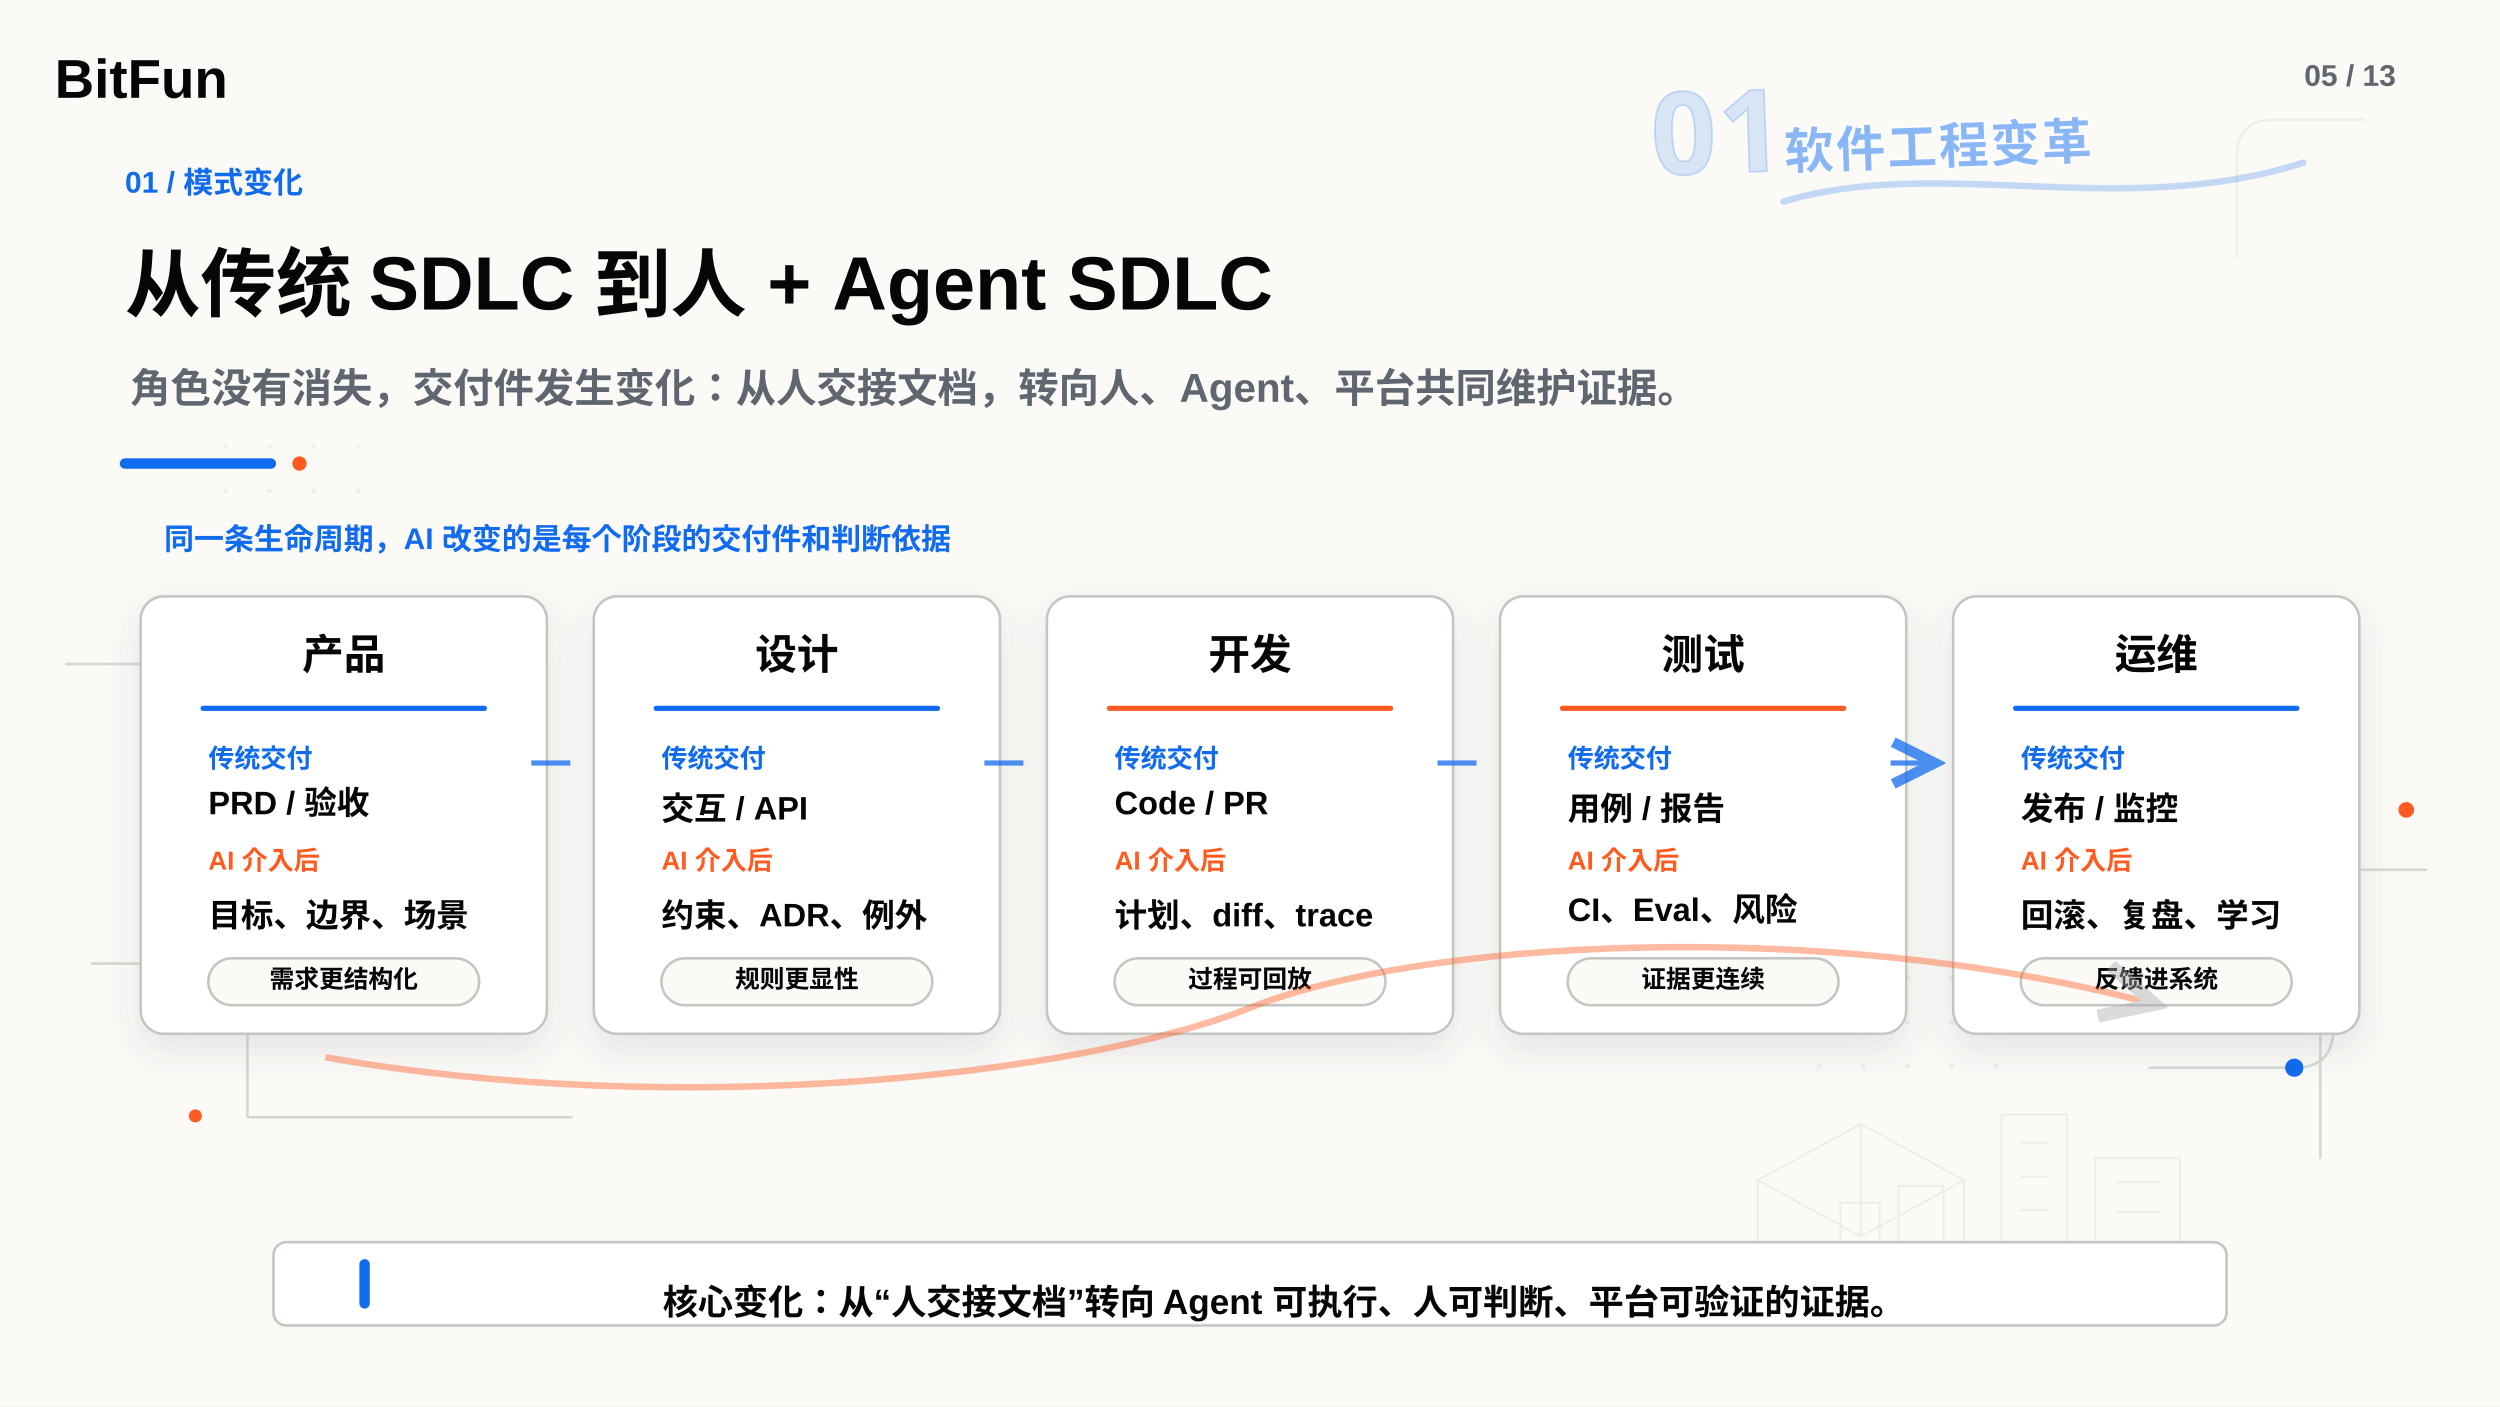
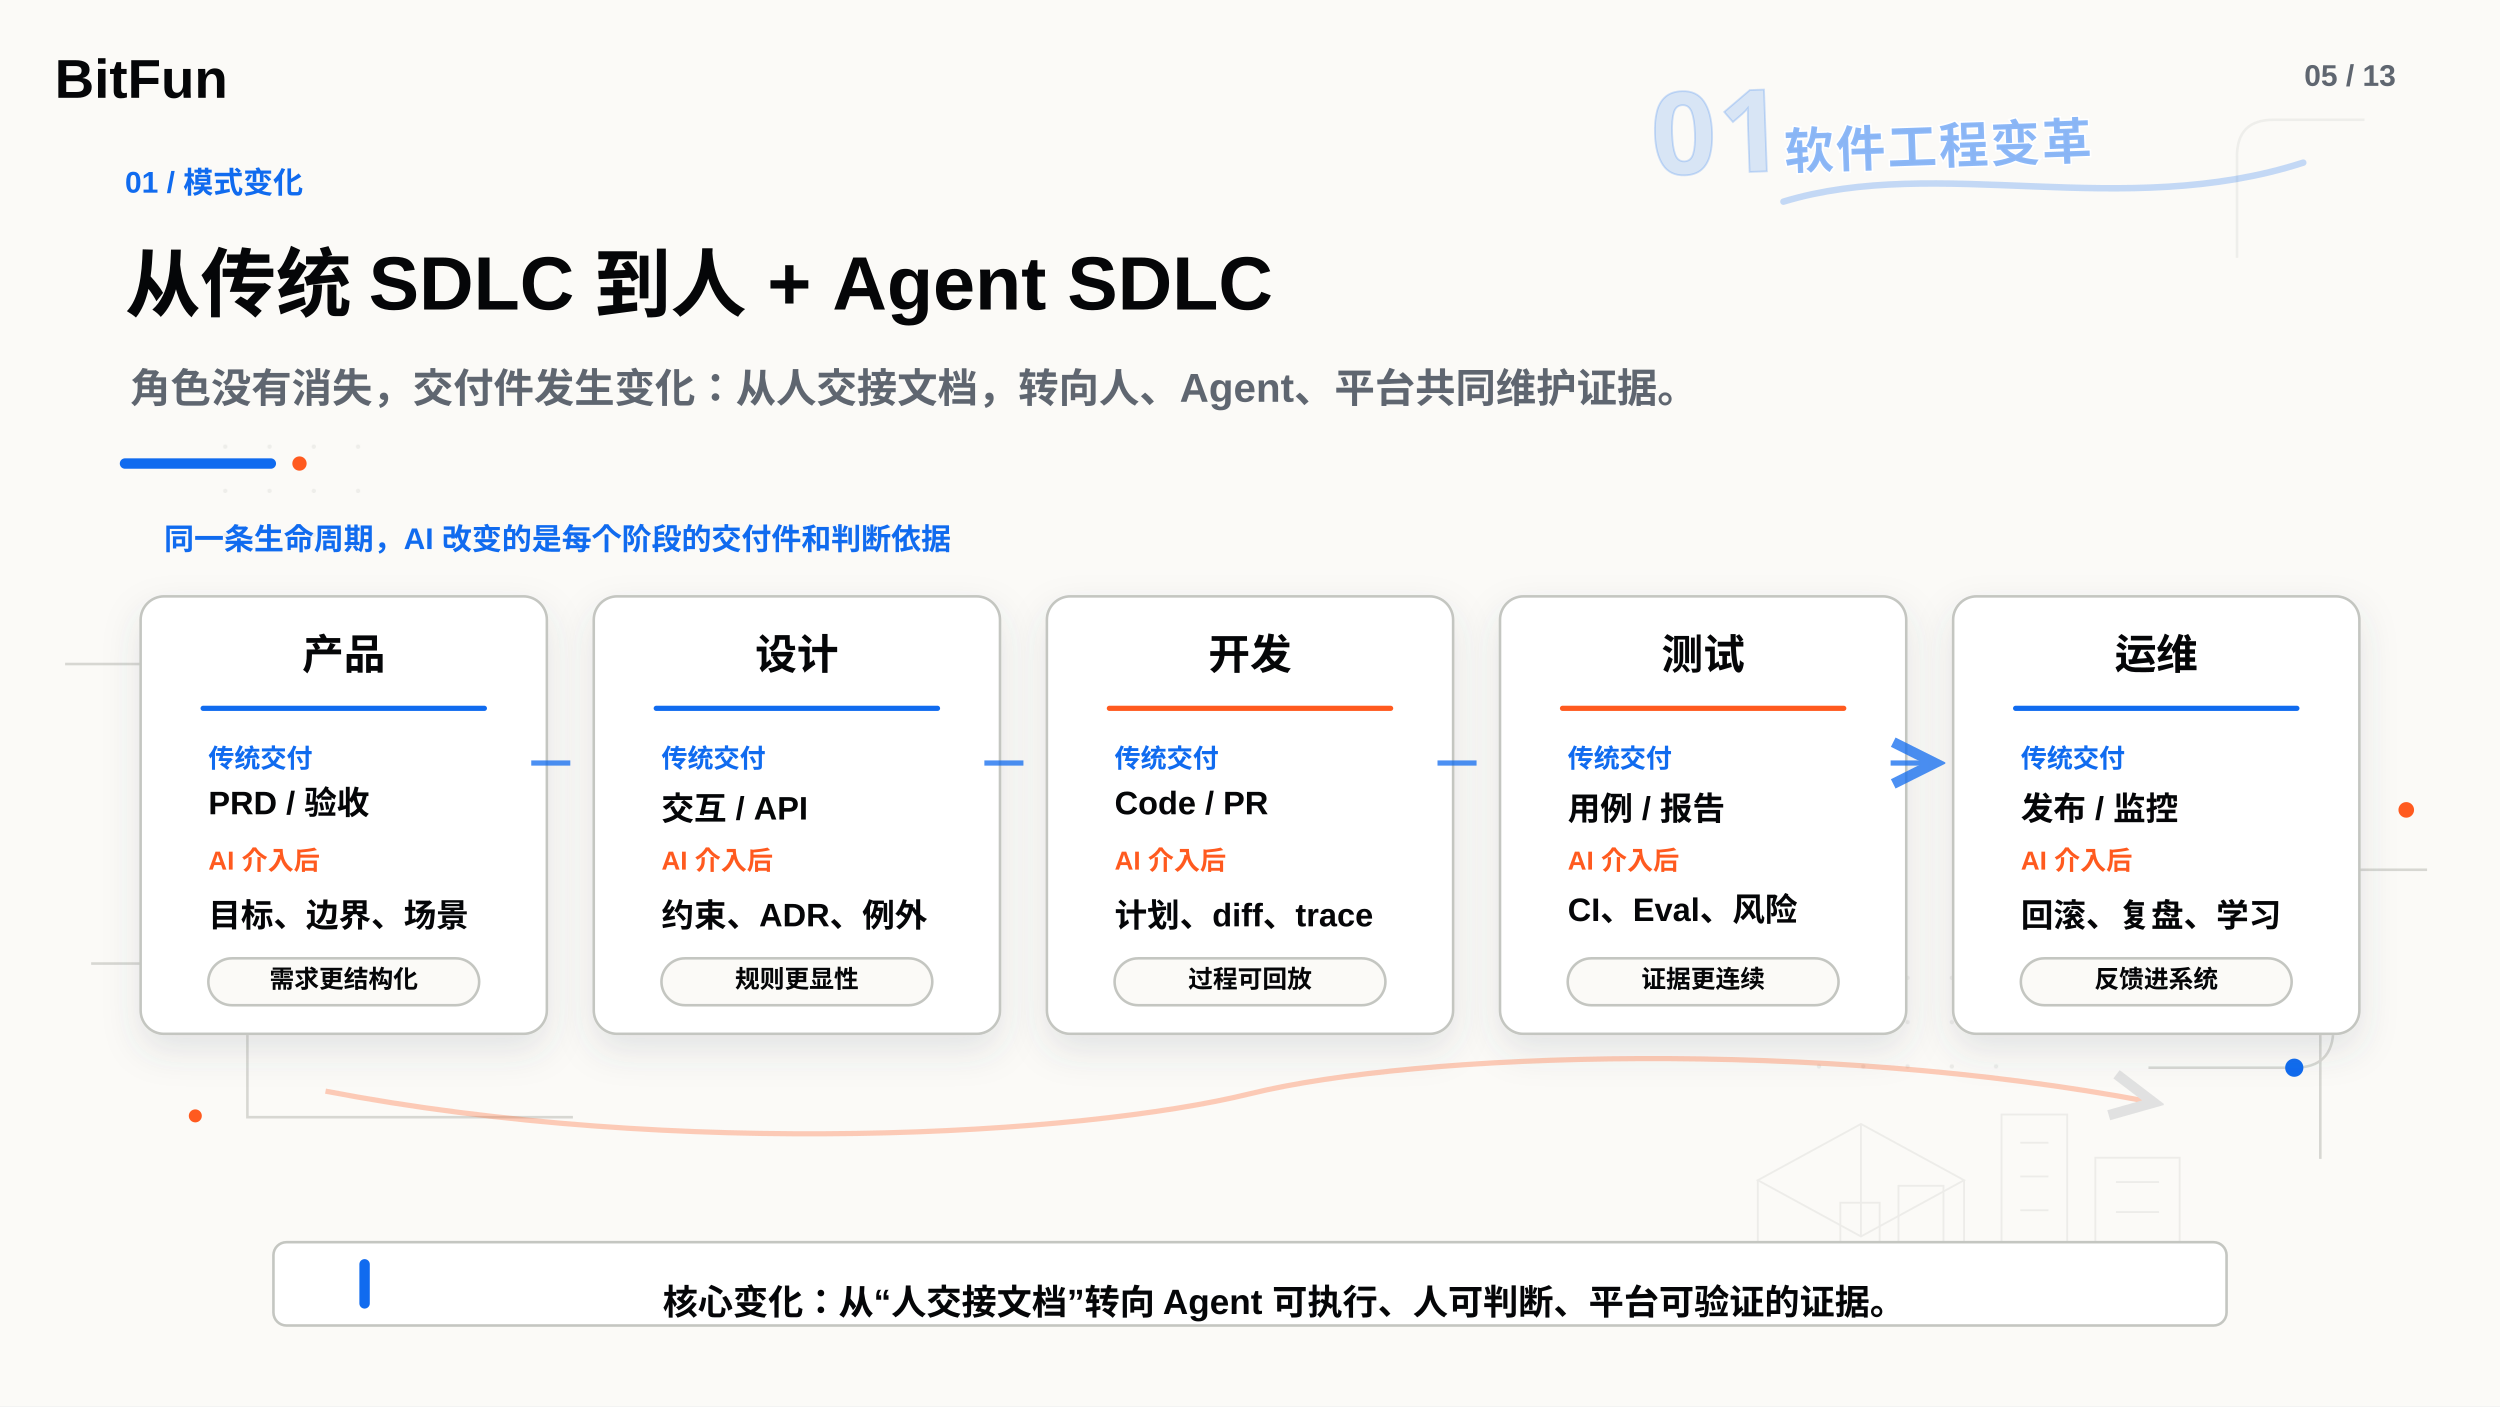
<svg xmlns="http://www.w3.org/2000/svg" width="1920" height="1080" viewBox="0 0 1920 1080">
  <defs>
    <pattern id="lightDots" width="34" height="34" patternUnits="userSpaceOnUse">
      <circle cx="3" cy="3" r="1.7" fill="#C4C6C1" opacity="0.55" />
    </pattern>
    <filter id="paperShadow" x="-18%" y="-18%" width="136%" height="150%">
      <feDropShadow dx="0" dy="12" stdDeviation="14" flood-color="#4B5563" flood-opacity="0.13" />
    </filter>
    <marker id="arrowBlue" markerWidth="12" markerHeight="12" refX="9" refY="6" orient="auto" markerUnits="strokeWidth">
      <path d="M2 2 L10 6 L2 10" fill="none" stroke="#106BEF" stroke-width="2" />
    </marker>
    <marker id="arrowGray" markerWidth="12" markerHeight="12" refX="9" refY="6" orient="auto" markerUnits="strokeWidth">
      <path d="M2 2 L10 6 L2 10" fill="none" stroke="#A5A9AE" stroke-width="2" />
    </marker>
  </defs>
  <rect width="1920" height="1080" fill="#FBFAF7" />
  <path d="M1816 92 h-70 q-28 0 -28 28 v78" stroke="#D7D7D2" stroke-width="2" fill="none" opacity="0.34" />
  <path d="M1782 890 v-190 q0 -32 32 -32 h50" stroke="#D7D7D2" stroke-width="2" fill="none" />
  <path d="M1650 820 h112 q30 0 30 -30 v-80" stroke="#D7D7D2" stroke-width="2" fill="none" />
  <circle cx="1800" cy="708" r="7" fill="#FFFFFF" stroke="#C4C6C1" stroke-width="2" />
  <circle cx="1762" cy="820" r="7" fill="#106BEF" />
  <circle cx="1848" cy="622" r="6" fill="#FF5A1F" />
  <rect x="1378" y="720" width="180" height="120" fill="url(#lightDots)" opacity="0.48" />
  <rect x="152" y="318" width="128" height="96" fill="url(#lightDots)" opacity="0.42" />
  <path d="M70 740 h120 v118 h250" stroke="#D7D7D2" stroke-width="2" fill="none" />
  <path d="M50 510 h116 q26 0 26 26 v52" stroke="#D7D7D2" stroke-width="2" fill="none" />
  <circle cx="150" cy="857" r="5" fill="#FF5A1F" />
  <g opacity="0.26" transform="translate(1350 820) scale(0.72)">
    <path d="M0 120 L110 60 L220 120 L110 180 Z" fill="none" stroke="#C4C6C1" stroke-width="2" />
    <path d="M110 60 V180 M0 120 V220 M220 120 V220 M0 220 H320" stroke="#C4C6C1" stroke-width="2" fill="none" />
    <path d="M260 50 h70 v170 h-70 Z M280 80 h30 M280 116 h30 M280 152 h30" stroke="#C4C6C1" stroke-width="2" fill="none" />
    <path d="M360 96 h90 v124 h-90 Z M382 122 h46 M382 154 h46 M382 186 h46" stroke="#C4C6C1" stroke-width="2" fill="none" />
    <path d="M88 144 h42 v76 h-42 Z M150 126 h48 v94 h-48 Z" stroke="#C4C6C1" stroke-width="2" fill="none" />
  </g>
  <g transform="rotate(-2 1508 104)">
    <text x="1268" y="58" style="font-family:'Arial Black','Microsoft YaHei','Noto Sans SC',sans-serif;font-size:88px;font-weight:900;letter-spacing:1.4px;fill:#106BEF;fill-opacity:0.15;stroke:#106BEF;stroke-width:1.4;stroke-opacity:0.2;paint-order:stroke">01</text>
    <text x="1370" y="92" style="font-family:'Microsoft YaHei','Noto Sans SC','Segoe UI',sans-serif;font-size:38px;font-weight:900;letter-spacing:1.6px;fill:#106BEF;stroke:#FFFFFF;stroke-width:2.4;paint-order:stroke;fill-opacity:0.48">软件工程变革</text>
    <path d="M1368 150 C1488 118 1628 174 1768 134" stroke="#106BEF" stroke-width="5" stroke-linecap="round" fill="none" opacity="0.24" />
  </g>
  <style>
      text { font-family: "Microsoft YaHei", "Noto Sans SC", "PingFang SC", "Segoe UI", Arial, sans-serif; dominant-baseline: hanging; }
      .brand5 { font-size: 42px; font-weight: 900; fill: #050608; }
      .num5 { font-family: "Arial", "Microsoft YaHei", sans-serif; font-weight: 900; fill: #050608; }
      .h15 { font-size: 68px; font-weight: 900; fill: #050608; letter-spacing: 0; }
      .h25 { font-size: 58px; font-weight: 900; fill: #050608; letter-spacing: 0; }
      .sub5 { font-size: 31px; font-weight: 560; fill: #5F6670; }
      .body5 { font-size: 30px; font-weight: 700; fill: #050608; }
      .muted5 { font-size: 24px; font-weight: 560; fill: #5F6670; }
      .label5 { font-size: 29px; font-weight: 900; fill: #050608; }
      .small5 { font-size: 23px; font-weight: 760; fill: #5F6670; }
      .micro5 { font-size: 19px; font-weight: 760; fill: #5F6670; }
    </style>
  <text x="42" y="46" class="brand5">BitFun</text>
  <text x="1840" y="50" class="small5" text-anchor="end">05 / 13</text>
  <text x="96" y="132" class="small5" style="fill:#106BEF;font-weight:900">01 / 模式变化</text>
  <text x="96" y="188" class="h15" style="font-size:58px">从传统 SDLC 到人 + Agent SDLC</text>
  <text x="100" y="282" class="sub5">角色没有消失，交付件发生变化：从人交接文档，转向人、Agent、平台共同维护证据。</text>
  <path d="M96 356 h112" stroke="#106BEF" stroke-width="8" stroke-linecap="round" />
  <circle cx="230" cy="356" r="5.5" fill="#FF5A1F" />
  <text x="126" y="402" class="small5" style="font-size:23px;fill:#106BEF;font-weight:900">同一条生命周期，AI 改变的是每个阶段的交付件和判断依据</text>
  <rect x="108" y="458" width="312" height="336" rx="18" fill="#FFFFFF" stroke="#C4C6C1" stroke-width="2" filter="url(#paperShadow)" />
  <text x="264" y="486" class="label5" text-anchor="middle" style="font-size:32px">产品</text>
  <path d="M156 544 H372" stroke="#106BEF" stroke-width="4" stroke-linecap="round" />
  <text x="160" y="572" class="small5" style="font-size:20px;fill:#106BEF;font-weight:900">传统交付</text>
  <text x="160" y="608" class="body5" style="font-size:25px">PRD / 验收</text>
  <text x="160" y="654" class="small5" style="font-size:20px;fill:#FF5A1F;font-weight:900">AI 介入后</text>
  <text x="160" y="690" class="body5" style="font-size:25px">目标、边界、场景</text>
  <rect x="160" y="736" width="208" height="36" rx="18" fill="#FBFAF7" stroke="#C4C6C1" stroke-width="2" />
  <text x="264" y="742" class="small5" text-anchor="middle" style="font-size:19px;fill:#050608;font-weight:900">需求更结构化</text>
  <rect x="456" y="458" width="312" height="336" rx="18" fill="#FFFFFF" stroke="#C4C6C1" stroke-width="2" filter="url(#paperShadow)" />
  <text x="612" y="486" class="label5" text-anchor="middle" style="font-size:32px">设计</text>
  <path d="M504 544 H720" stroke="#106BEF" stroke-width="4" stroke-linecap="round" />
  <text x="508" y="572" class="small5" style="font-size:20px;fill:#106BEF;font-weight:900">传统交付</text>
  <text x="508" y="608" class="body5" style="font-size:25px">交互 / API</text>
  <text x="508" y="654" class="small5" style="font-size:20px;fill:#FF5A1F;font-weight:900">AI 介入后</text>
  <text x="508" y="690" class="body5" style="font-size:25px">约束、ADR、例外</text>
  <rect x="508" y="736" width="208" height="36" rx="18" fill="#FBFAF7" stroke="#C4C6C1" stroke-width="2" />
  <text x="612" y="742" class="small5" text-anchor="middle" style="font-size:19px;fill:#050608;font-weight:900">规则更显性</text>
  <rect x="804" y="458" width="312" height="336" rx="18" fill="#FFFFFF" stroke="#C4C6C1" stroke-width="2" filter="url(#paperShadow)" />
  <text x="960" y="486" class="label5" text-anchor="middle" style="font-size:32px">开发</text>
  <path d="M852 544 H1068" stroke="#FF5A1F" stroke-width="4" stroke-linecap="round" />
  <text x="856" y="572" class="small5" style="font-size:20px;fill:#106BEF;font-weight:900">传统交付</text>
  <text x="856" y="608" class="body5" style="font-size:25px">Code / PR</text>
  <text x="856" y="654" class="small5" style="font-size:20px;fill:#FF5A1F;font-weight:900">AI 介入后</text>
  <text x="856" y="690" class="body5" style="font-size:25px">计划、diff、trace</text>
  <rect x="856" y="736" width="208" height="36" rx="18" fill="#FBFAF7" stroke="#C4C6C1" stroke-width="2" />
  <text x="960" y="742" class="small5" text-anchor="middle" style="font-size:19px;fill:#050608;font-weight:900">过程可回放</text>
  <rect x="1152" y="458" width="312" height="336" rx="18" fill="#FFFFFF" stroke="#C4C6C1" stroke-width="2" filter="url(#paperShadow)" />
  <text x="1308" y="486" class="label5" text-anchor="middle" style="font-size:32px">测试</text>
  <path d="M1200 544 H1416" stroke="#FF5A1F" stroke-width="4" stroke-linecap="round" />
  <text x="1204" y="572" class="small5" style="font-size:20px;fill:#106BEF;font-weight:900">传统交付</text>
  <text x="1204" y="608" class="body5" style="font-size:25px">用例 / 报告</text>
  <text x="1204" y="654" class="small5" style="font-size:20px;fill:#FF5A1F;font-weight:900">AI 介入后</text>
  <text x="1204" y="690" class="body5" style="font-size:25px">CI、Eval、风险</text>
  <rect x="1204" y="736" width="208" height="36" rx="18" fill="#FBFAF7" stroke="#C4C6C1" stroke-width="2" />
  <text x="1308" y="742" class="small5" text-anchor="middle" style="font-size:19px;fill:#050608;font-weight:900">证据更连续</text>
  <rect x="1500" y="458" width="312" height="336" rx="18" fill="#FFFFFF" stroke="#C4C6C1" stroke-width="2" filter="url(#paperShadow)" />
  <text x="1656" y="486" class="label5" text-anchor="middle" style="font-size:32px">运维</text>
  <path d="M1548 544 H1764" stroke="#106BEF" stroke-width="4" stroke-linecap="round" />
  <text x="1552" y="572" class="small5" style="font-size:20px;fill:#106BEF;font-weight:900">传统交付</text>
  <text x="1552" y="608" class="body5" style="font-size:25px">发布 / 监控</text>
  <text x="1552" y="654" class="small5" style="font-size:20px;fill:#FF5A1F;font-weight:900">AI 介入后</text>
  <text x="1552" y="690" class="body5" style="font-size:25px">回滚、复盘、学习</text>
  <rect x="1552" y="736" width="208" height="36" rx="18" fill="#FBFAF7" stroke="#C4C6C1" stroke-width="2" />
  <text x="1656" y="742" class="small5" text-anchor="middle" style="font-size:19px;fill:#050608;font-weight:900">反馈进系统</text>
  <path d="M408 586 H438 M756 586 H786 M1104 586 H1134 M1452 586 H1482" stroke="#106BEF" stroke-width="4" fill="none" marker-end="url(#arrowBlue)" opacity="0.75" />
-   <path d="M250 812 C520 860 830 826 960 774 S1398 704 1650 770" stroke="#FF5A1F" stroke-width="5" fill="none" marker-end="url(#arrowGray)" opacity="0.42" />
+   <path d="M250 838 C520 890 830 872 960 840 S1398 798 1650 846" stroke="#FF5A1F" stroke-width="4" fill="none" marker-end="url(#arrowGray)" opacity="0.30" />
  <rect x="210" y="954" width="1500" height="64" rx="10" fill="#FFFFFF" stroke="#C4C6C1" stroke-width="2" />
  <path d="M280 971 v30" stroke="#106BEF" stroke-width="8" stroke-linecap="round" />
  <text x="986" y="986" class="body5" text-anchor="middle" dominant-baseline="middle" style="font-size:27px">核心变化：从“人交接文档”转向 Agent 可执行、人可判断、平台可验证的证据。</text>
</svg>
